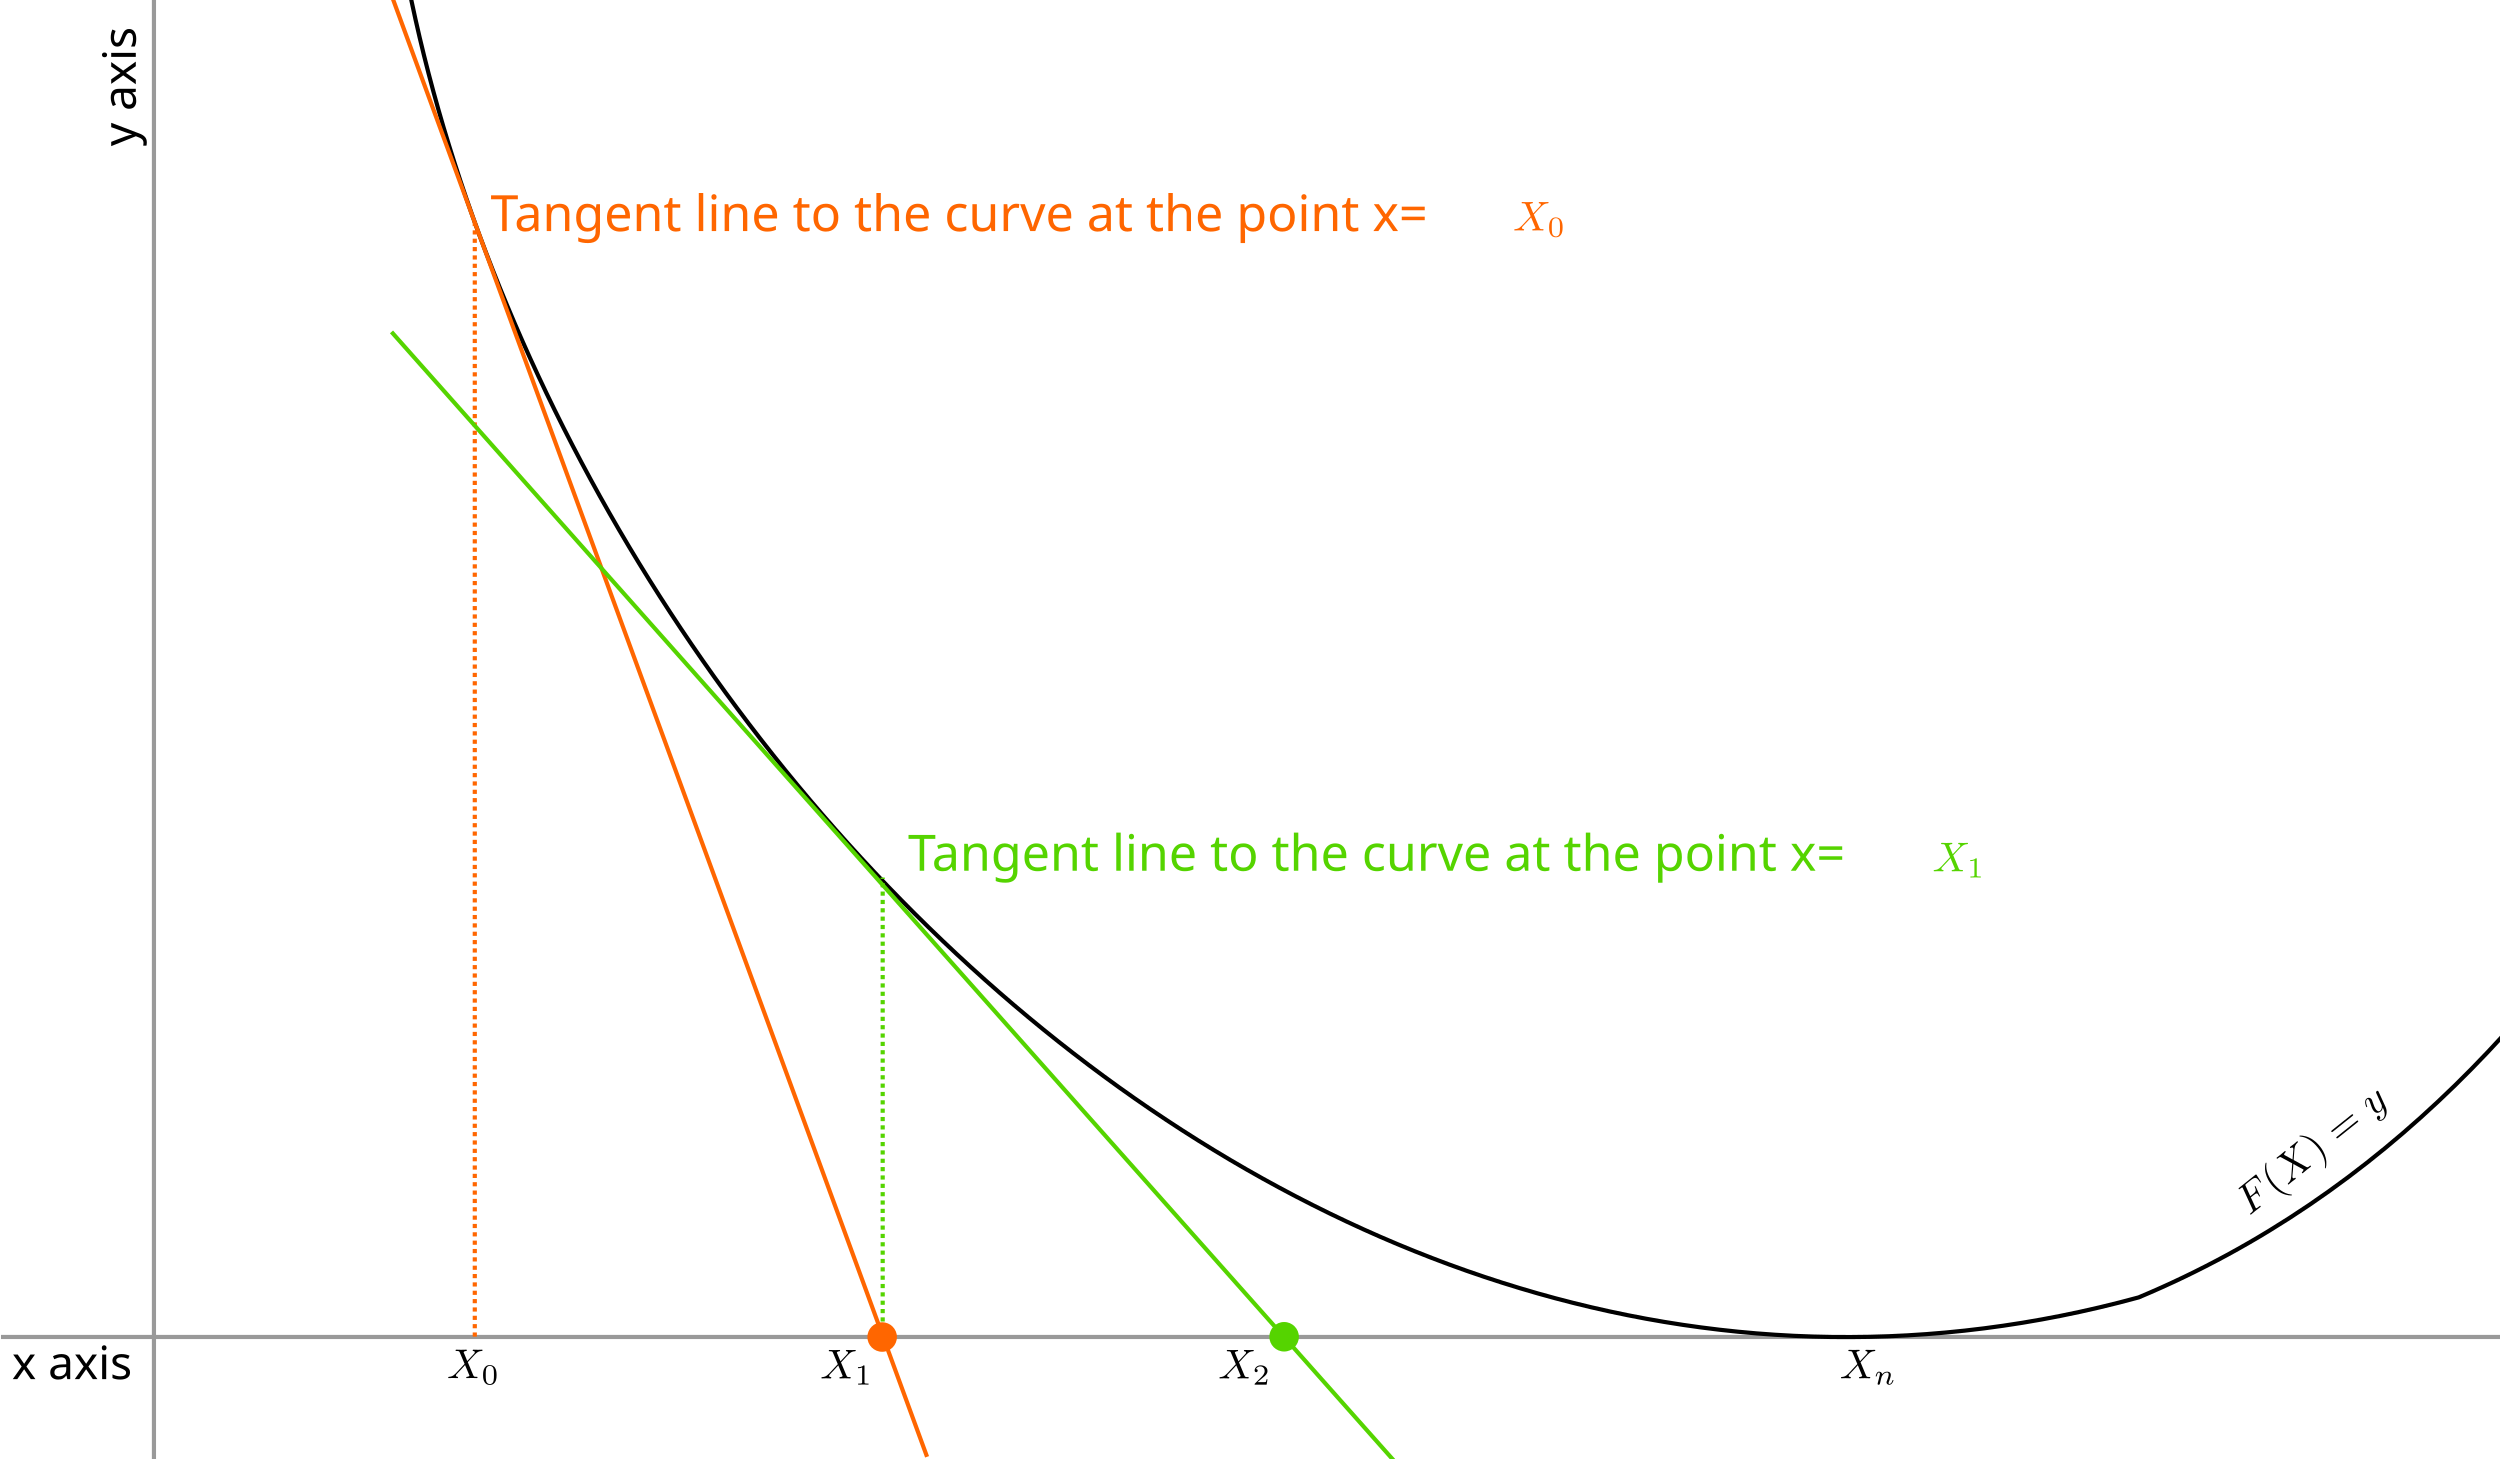
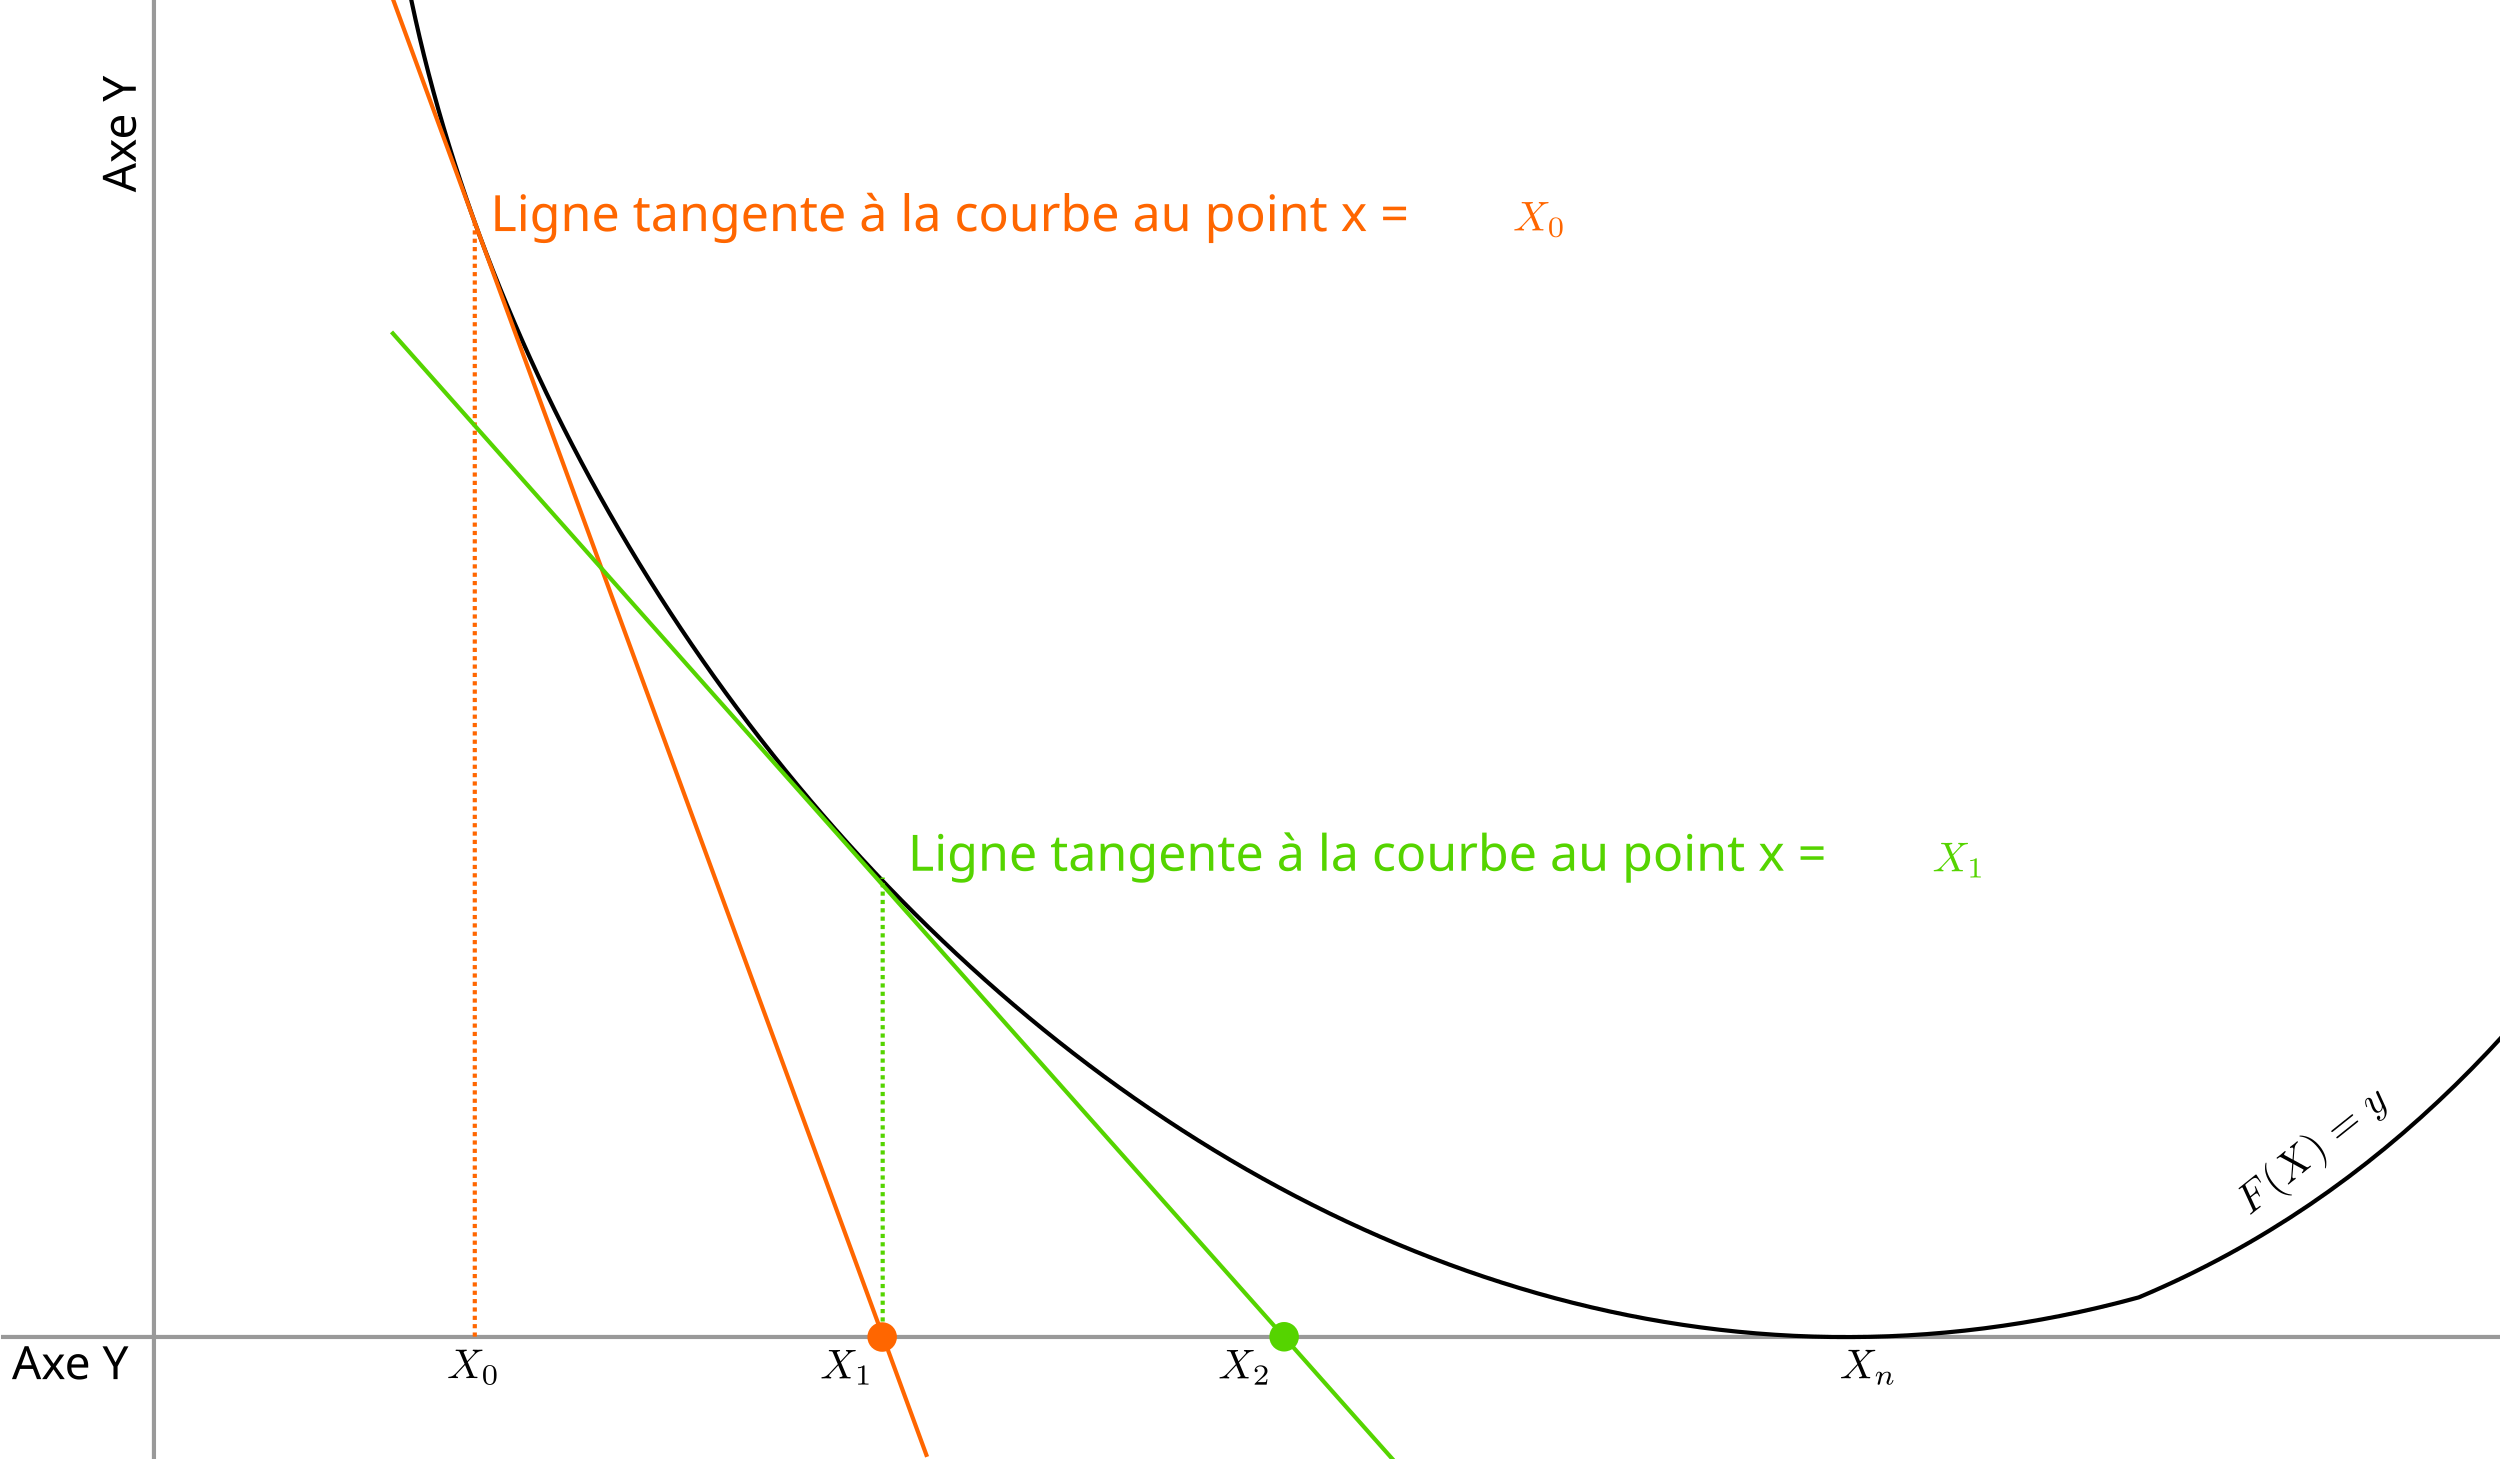
<svg xmlns="http://www.w3.org/2000/svg" xmlns:ns1="http://www.iki.fi/pav/software/textext/" xmlns:xlink="http://www.w3.org/1999/xlink" width="598.844" height="349.281" id="svg2" version="1.1">
  <defs id="defs4">
    <marker orient="auto" refY="0" refX="0" id="Arrow1Lend" style="overflow:visible">
      <path id="path3791" d="M 0,0 5,-5 -12.5,0 5,5 0,0 z" style="fill-rule:evenodd;stroke:#000000;stroke-width:1pt" transform="matrix(-0.8,0,0,-0.8,-10,0)" />
    </marker>
    <defs id="defs3975">
      <g id="g3977">
        <symbol style="overflow:visible" overflow="visible" id="textext-39a99731-0">
          <path style="stroke:none" d="" id="path3980" />
        </symbol>
        <symbol style="overflow:visible" overflow="visible" id="textext-39a99731-1">
          <path style="stroke:none" d="M 4.828,-4.094 4,-6.078 c -0.031,-0.078 -0.047,-0.125 -0.047,-0.125 0,-0.062 0.156,-0.25 0.578,-0.297 0.109,-0.016 0.203,-0.016 0.203,-0.188 0,-0.125 -0.125,-0.125 -0.156,-0.125 -0.406,0 -0.828,0.031 -1.25,0.031 -0.25,0 -0.859,-0.031 -1.109,-0.031 -0.062,0 -0.188,0 -0.188,0.203 C 2.031,-6.5 2.141,-6.5 2.266,-6.5 c 0.594,0 0.656,0.094 0.75,0.312 l 1.172,2.781 -2.109,2.266 -0.125,0.109 C 1.469,-0.5 1,-0.344 0.484,-0.312 c -0.125,0.016 -0.219,0.016 -0.219,0.203 0,0.016 0,0.109 0.141,0.109 0.297,0 0.625,-0.031 0.922,-0.031 C 1.703,-0.031 2.094,0 2.453,0 2.516,0 2.625,0 2.625,-0.203 2.625,-0.297 2.531,-0.312 2.516,-0.312 c -0.094,0 -0.406,-0.031 -0.406,-0.312 0,-0.156 0.156,-0.312 0.266,-0.438 L 3.406,-2.141 4.297,-3.125 l 1,2.391 c 0.047,0.109 0.062,0.109 0.062,0.141 0,0.078 -0.203,0.25 -0.578,0.281 C 4.672,-0.297 4.578,-0.297 4.578,-0.125 4.578,0 4.688,0 4.719,0 5,0 5.703,-0.031 5.984,-0.031 6.234,-0.031 6.844,0 7.094,0 c 0.062,0 0.188,0 0.188,-0.188 0,-0.125 -0.109,-0.125 -0.188,-0.125 -0.656,0 -0.688,-0.031 -0.859,-0.438 C 5.859,-1.672 5.188,-3.234 4.953,-3.828 5.625,-4.531 6.672,-5.719 7,-5.984 7.281,-6.234 7.672,-6.469 8.266,-6.5 c 0.125,-0.016 0.219,-0.016 0.219,-0.203 0,0 0,-0.109 -0.125,-0.109 -0.297,0 -0.641,0.031 -0.938,0.031 -0.375,0 -0.75,-0.031 -1.109,-0.031 -0.062,0 -0.188,0 -0.188,0.203 0,0.062 0.047,0.094 0.109,0.109 0.094,0.016 0.406,0.031 0.406,0.312 0,0.141 -0.109,0.266 -0.188,0.359 z" id="path3983" />
        </symbol>
        <symbol style="overflow:visible" overflow="visible" id="textext-39a99731-2">
          <path style="stroke:none" d="" id="path3986" />
        </symbol>
        <symbol style="overflow:visible" overflow="visible" id="textext-39a99731-3">
          <path style="stroke:none" d="m 2.328,-4.438 c 0,-0.188 0,-0.188 -0.203,-0.188 -0.453,0.438 -1.078,0.438 -1.359,0.438 l 0,0.25 c 0.156,0 0.625,0 1,-0.188 l 0,3.547 c 0,0.234 0,0.328 -0.688,0.328 l -0.266,0 0,0.25 c 0.125,0 0.984,-0.031 1.234,-0.031 0.219,0 1.094,0.031 1.25,0.031 l 0,-0.25 -0.266,0 c -0.703,0 -0.703,-0.094 -0.703,-0.328 z" id="path3989" />
        </symbol>
        <symbol style="overflow:visible" overflow="visible" id="textext-39a99731-4">
          <path style="stroke:none" d="m 3.516,-1.266 -0.234,0 c -0.016,0.156 -0.094,0.562 -0.188,0.625 -0.047,0.047 -0.578,0.047 -0.688,0.047 l -1.281,0 c 0.734,-0.641 0.984,-0.844 1.391,-1.172 0.516,-0.406 1,-0.844 1,-1.5 0,-0.844 -0.734,-1.359 -1.625,-1.359 -0.859,0 -1.453,0.609 -1.453,1.25 0,0.344 0.297,0.391 0.375,0.391 0.156,0 0.359,-0.125 0.359,-0.375 0,-0.125 -0.047,-0.375 -0.406,-0.375 C 0.984,-4.219 1.453,-4.375 1.781,-4.375 c 0.703,0 1.062,0.547 1.062,1.109 0,0.609 -0.438,1.078 -0.656,1.328 L 0.516,-0.266 C 0.438,-0.203 0.438,-0.188 0.438,0 l 2.875,0 z" id="path3992" />
        </symbol>
        <symbol style="overflow:visible" overflow="visible" id="textext-39a99731-5">
          <path style="stroke:none" d="" id="path3995" />
        </symbol>
        <symbol style="overflow:visible" overflow="visible" id="textext-39a99731-6">
          <path style="stroke:none" d="m 0.844,-0.438 c -0.016,0.094 -0.062,0.266 -0.062,0.281 0,0.156 0.125,0.219 0.234,0.219 0.125,0 0.234,-0.078 0.281,-0.141 0.031,-0.062 0.078,-0.297 0.125,-0.438 0.031,-0.125 0.109,-0.453 0.141,-0.625 0.047,-0.156 0.094,-0.312 0.125,-0.469 0.078,-0.281 0.094,-0.344 0.297,-0.625 C 2.172,-2.516 2.5,-2.875 3.031,-2.875 c 0.391,0 0.406,0.359 0.406,0.484 0,0.422 -0.297,1.188 -0.406,1.484 -0.078,0.203 -0.109,0.266 -0.109,0.375 0,0.375 0.297,0.594 0.656,0.594 0.703,0 1,-0.953 1,-1.062 0,-0.094 -0.078,-0.094 -0.109,-0.094 -0.094,0 -0.094,0.047 -0.125,0.125 C 4.188,-0.406 3.875,-0.125 3.609,-0.125 c -0.156,0 -0.188,-0.094 -0.188,-0.25 0,-0.156 0.047,-0.25 0.172,-0.562 0.078,-0.219 0.359,-0.953 0.359,-1.344 0,-0.672 -0.531,-0.797 -0.906,-0.797 -0.578,0 -0.969,0.359 -1.172,0.641 -0.047,-0.484 -0.453,-0.641 -0.75,-0.641 -0.297,0 -0.453,0.219 -0.547,0.375 -0.156,0.266 -0.25,0.656 -0.25,0.703 0,0.078 0.094,0.078 0.125,0.078 0.094,0 0.094,-0.016 0.141,-0.203 0.109,-0.406 0.25,-0.75 0.516,-0.75 0.188,0 0.234,0.156 0.234,0.344 0,0.125 -0.062,0.391 -0.125,0.578 -0.047,0.188 -0.109,0.469 -0.141,0.625 z" id="path3998" />
        </symbol>
      </g>
    </defs>
  </defs>
  <g transform="translate(-14.8125,-51.09375)" id="layer1">
    <g id="g3050" transform="translate(20.70813,-51.51778)">
      <path id="path2985" d="m 30.982,81.413 0,436.429" style="fill:#00ff00;stroke:#999999;stroke-width:1px;stroke-linecap:butt;stroke-linejoin:miter;stroke-opacity:1" />
      <path id="path2987" d="m -5.664,422.866 769.286,0" style="fill:#00ff00;stroke:#999999;stroke-width:1px;stroke-linecap:butt;stroke-linejoin:miter;stroke-opacity:1" />
    </g>
    <path style="fill:none;stroke:#000000;stroke-width:1px;stroke-linecap:butt;stroke-linejoin:miter;stroke-opacity:1" d="M 111.685,42.778 C 146.02,227.002 328.2,416.345 527.105,361.869 644.991,312.455 688.984,180.946 736.969,73.588" id="path3054" />
    <path style="fill:#ff6600;stroke:#ff6600;stroke-width:1;stroke-linecap:butt;stroke-linejoin:miter;stroke-miterlimit:4;stroke-opacity:1;stroke-dasharray:1, 1;stroke-dashoffset:0" d="m 128.542,371.267 0,-267.438" id="path3089" />
    <path style="fill:none;stroke:#ff6600;stroke-width:1px;stroke-linecap:butt;stroke-linejoin:miter;stroke-opacity:1" d="M 103.541,36.149 236.881,400.056" id="path3865" />
    <path style="fill:#338000;stroke:#55d400;stroke-width:1;stroke-linecap:butt;stroke-linejoin:miter;stroke-miterlimit:4;stroke-opacity:1;stroke-dasharray:1, 1;stroke-dashoffset:0" d="m 226.25,371.648 0,-110.357" id="path3867" />
    <path style="fill:#338000;stroke:#55d400;stroke-width:1px;stroke-linecap:butt;stroke-linejoin:miter;stroke-opacity:1" d="M 108.591,130.598 349.008,401.319" id="path3869" />
    <g transform="translate(-101.5203,246.4382)" ns1:text="$X_0$" ns1:preamble="" id="g3886">
      <defs id="defs3888">
        <g id="g3890">
          <symbol style="overflow:visible" overflow="visible" id="textext-c94dfeff-0">
            <path style="stroke:none" d="" id="path3893" />
          </symbol>
          <symbol style="overflow:visible" overflow="visible" id="textext-c94dfeff-1">
            <path style="stroke:none" d="M 4.828,-4.094 4,-6.078 c -0.031,-0.078 -0.047,-0.125 -0.047,-0.125 0,-0.062 0.156,-0.25 0.578,-0.297 0.109,-0.016 0.203,-0.016 0.203,-0.188 0,-0.125 -0.125,-0.125 -0.156,-0.125 -0.406,0 -0.828,0.031 -1.25,0.031 -0.25,0 -0.859,-0.031 -1.109,-0.031 -0.062,0 -0.188,0 -0.188,0.203 C 2.031,-6.5 2.141,-6.5 2.266,-6.5 c 0.594,0 0.656,0.094 0.75,0.312 l 1.172,2.781 -2.109,2.266 -0.125,0.109 C 1.469,-0.5 1,-0.344 0.484,-0.312 c -0.125,0.016 -0.219,0.016 -0.219,0.203 0,0.016 0,0.109 0.141,0.109 0.297,0 0.625,-0.031 0.922,-0.031 C 1.703,-0.031 2.094,0 2.453,0 2.516,0 2.625,0 2.625,-0.203 2.625,-0.297 2.531,-0.312 2.516,-0.312 c -0.094,0 -0.406,-0.031 -0.406,-0.312 0,-0.156 0.156,-0.312 0.266,-0.438 L 3.406,-2.141 4.297,-3.125 l 1,2.391 c 0.047,0.109 0.062,0.109 0.062,0.141 0,0.078 -0.203,0.25 -0.578,0.281 C 4.672,-0.297 4.578,-0.297 4.578,-0.125 4.578,0 4.688,0 4.719,0 5,0 5.703,-0.031 5.984,-0.031 6.234,-0.031 6.844,0 7.094,0 c 0.062,0 0.188,0 0.188,-0.188 0,-0.125 -0.109,-0.125 -0.188,-0.125 -0.656,0 -0.688,-0.031 -0.859,-0.438 C 5.859,-1.672 5.188,-3.234 4.953,-3.828 5.625,-4.531 6.672,-5.719 7,-5.984 7.281,-6.234 7.672,-6.469 8.266,-6.5 c 0.125,-0.016 0.219,-0.016 0.219,-0.203 0,0 0,-0.109 -0.125,-0.109 -0.297,0 -0.641,0.031 -0.938,0.031 -0.375,0 -0.75,-0.031 -1.109,-0.031 -0.062,0 -0.188,0 -0.188,0.203 0,0.062 0.047,0.094 0.109,0.109 0.094,0.016 0.406,0.031 0.406,0.312 0,0.141 -0.109,0.266 -0.188,0.359 z" id="path3896" />
          </symbol>
          <symbol style="overflow:visible" overflow="visible" id="textext-c94dfeff-2">
            <path style="stroke:none" d="" id="path3899" />
          </symbol>
          <symbol style="overflow:visible" overflow="visible" id="textext-c94dfeff-3">
            <path style="stroke:none" d="M 3.594,-2.219 C 3.594,-2.984 3.5,-3.547 3.188,-4.031 2.969,-4.344 2.531,-4.625 1.984,-4.625 c -1.625,0 -1.625,1.906 -1.625,2.406 0,0.5 0,2.359 1.625,2.359 1.609,0 1.609,-1.859 1.609,-2.359 z M 1.984,-0.062 c -0.328,0 -0.75,-0.188 -0.891,-0.75 C 1,-1.219 1,-1.797 1,-2.312 1,-2.828 1,-3.359 1.094,-3.734 1.25,-4.281 1.688,-4.438 1.984,-4.438 c 0.375,0 0.734,0.234 0.859,0.641 0.109,0.375 0.125,0.875 0.125,1.484 0,0.516 0,1.031 -0.094,1.469 -0.141,0.641 -0.609,0.781 -0.891,0.781 z" id="path3902" />
          </symbol>
        </g>
      </defs>
      <g id="textext-c94dfeff-4">
        <g style="fill:#000000;fill-opacity:1" id="g3905">
          <use height="1052.362" width="744.094" xlink:href="#textext-c94dfeff-1" x="223.432" y="134.765" id="use3907" />
        </g>
        <g style="fill:#000000;fill-opacity:1" id="g3909">
          <use height="1052.362" width="744.094" xlink:href="#textext-c94dfeff-3" x="231.686" y="136.259" id="use3911" />
        </g>
      </g>
    </g>
    <g id="g3473">
      <use transform="translate(-12.12183,246.5085)" id="use4003" y="134.765" x="223.432" xlink:href="#textext-39a99731-1" width="744.094" height="1052.362" style="fill:#000000;fill-opacity:1" />
      <use transform="translate(-12.12183,246.5085)" id="use4007" y="136.259" x="231.686" xlink:href="#textext-39a99731-3" width="744.094" height="1052.362" style="fill:#000000;fill-opacity:1" />
    </g>
    <g id="g4135" transform="translate(67.17514,246.5085)">
      <use id="use4011" y="134.765" x="239.476" xlink:href="#textext-39a99731-1" width="744.094" height="1052.362" style="fill:#000000;fill-opacity:1" />
      <use id="use4015" y="136.259" x="247.73" xlink:href="#textext-39a99731-4" width="744.094" height="1052.362" style="fill:#000000;fill-opacity:1" />
    </g>
    <g id="g4131" transform="translate(200.0102,246.4772)">
      <use id="use4019" y="134.765" x="255.52" xlink:href="#textext-39a99731-1" width="744.094" height="1052.362" style="fill:#000000;fill-opacity:1" />
      <use id="use4023" y="136.259" x="263.774" xlink:href="#textext-39a99731-6" width="744.094" height="1052.362" style="fill:#000000;fill-opacity:1" />
    </g>
    <path transform="translate(-0.02297851,-1.419598)" d="m 229.683,372.782 c 0,1.953 -1.583,3.536 -3.536,3.536 -1.953,0 -3.536,-1.583 -3.536,-3.536 0,-1.953 1.583,-3.536 3.536,-3.536 1.953,0 3.536,1.583 3.536,3.536 z" id="path4386" style="fill:#ff6600;fill-opacity:1;stroke:none" />
    <path style="fill:#55d400;fill-opacity:1;stroke:none" id="path4388" d="m 229.683,372.782 c 0,1.953 -1.583,3.536 -3.536,3.536 -1.953,0 -3.536,-1.583 -3.536,-3.536 0,-1.953 1.583,-3.536 3.536,-3.536 1.953,0 3.536,1.583 3.536,3.536 z" transform="translate(96.26113,-1.482732)" />
    <g id="g3138" ns1:preamble="" ns1:text="$F(X)=y$" transform="translate(310.3571,191.4286)">
      <defs id="defs3140">
        <g id="g3142">
          <symbol id="textext-cec29a7d-0" overflow="visible" style="overflow:visible">
            <path id="path3145" d="" style="stroke:none" />
          </symbol>
          <symbol id="textext-cec29a7d-1" overflow="visible" style="overflow:visible">
            <path id="path3148" d="m 3.016,-3.234 0.969,0 c 0.75,0 0.828,0.156 0.828,0.438 0,0.078 0,0.188 -0.062,0.5 C 4.719,-2.25 4.719,-2.219 4.719,-2.188 c 0,0.078 0.062,0.109 0.109,0.109 0.109,0 0.109,-0.031 0.156,-0.203 L 5.531,-4.453 C 5.562,-4.562 5.562,-4.578 5.562,-4.609 5.562,-4.625 5.547,-4.719 5.438,-4.719 5.344,-4.719 5.328,-4.672 5.297,-4.5 5.078,-3.734 4.859,-3.547 4,-3.547 l -0.906,0 0.641,-2.531 C 3.828,-6.438 3.844,-6.469 4.281,-6.469 l 1.312,0 c 1.219,0 1.453,0.328 1.453,1.094 0,0.234 0,0.266 -0.031,0.547 C 7,-4.703 7,-4.688 7,-4.656 c 0,0.047 0.031,0.125 0.125,0.125 0.109,0 0.109,-0.062 0.125,-0.25 L 7.453,-6.516 C 7.484,-6.781 7.438,-6.781 7.188,-6.781 l -4.891,0 c -0.188,0 -0.297,0 -0.297,0.203 0,0.109 0.094,0.109 0.281,0.109 0.375,0 0.656,0 0.656,0.172 0,0.047 0,0.062 -0.062,0.25 L 1.562,-0.781 c -0.094,0.391 -0.109,0.469 -0.906,0.469 -0.172,0 -0.281,0 -0.281,0.188 C 0.375,0 0.5,0 0.531,0 0.812,0 1.562,-0.031 1.844,-0.031 2.172,-0.031 3,0 3.328,0 3.422,0 3.531,0 3.531,-0.188 3.531,-0.266 3.484,-0.297 3.484,-0.297 3.453,-0.312 3.422,-0.312 3.203,-0.312 c -0.219,0 -0.266,0 -0.516,-0.016 -0.297,-0.031 -0.328,-0.078 -0.328,-0.203 0,-0.016 0,-0.078 0.047,-0.219 z" style="stroke:none" />
          </symbol>
          <symbol id="textext-cec29a7d-2" overflow="visible" style="overflow:visible">
            <path id="path3151" d="M 4.828,-4.094 4,-6.078 c -0.031,-0.078 -0.047,-0.125 -0.047,-0.125 0,-0.062 0.156,-0.25 0.578,-0.297 0.109,-0.016 0.203,-0.016 0.203,-0.188 0,-0.125 -0.125,-0.125 -0.156,-0.125 -0.406,0 -0.828,0.031 -1.25,0.031 -0.25,0 -0.859,-0.031 -1.109,-0.031 -0.062,0 -0.188,0 -0.188,0.203 C 2.031,-6.5 2.141,-6.5 2.266,-6.5 c 0.594,0 0.656,0.094 0.75,0.312 l 1.172,2.781 -2.109,2.266 -0.125,0.109 C 1.469,-0.5 1,-0.344 0.484,-0.312 c -0.125,0.016 -0.219,0.016 -0.219,0.203 0,0.016 0,0.109 0.141,0.109 0.297,0 0.625,-0.031 0.922,-0.031 C 1.703,-0.031 2.094,0 2.453,0 2.516,0 2.625,0 2.625,-0.203 2.625,-0.297 2.531,-0.312 2.516,-0.312 c -0.094,0 -0.406,-0.031 -0.406,-0.312 0,-0.156 0.156,-0.312 0.266,-0.438 L 3.406,-2.141 4.297,-3.125 l 1,2.391 c 0.047,0.109 0.062,0.109 0.062,0.141 0,0.078 -0.203,0.25 -0.578,0.281 C 4.672,-0.297 4.578,-0.297 4.578,-0.125 4.578,0 4.688,0 4.719,0 5,0 5.703,-0.031 5.984,-0.031 6.234,-0.031 6.844,0 7.094,0 c 0.062,0 0.188,0 0.188,-0.188 0,-0.125 -0.109,-0.125 -0.188,-0.125 -0.656,0 -0.688,-0.031 -0.859,-0.438 C 5.859,-1.672 5.188,-3.234 4.953,-3.828 5.625,-4.531 6.672,-5.719 7,-5.984 7.281,-6.234 7.672,-6.469 8.266,-6.5 c 0.125,-0.016 0.219,-0.016 0.219,-0.203 0,0 0,-0.109 -0.125,-0.109 -0.297,0 -0.641,0.031 -0.938,0.031 -0.375,0 -0.75,-0.031 -1.109,-0.031 -0.062,0 -0.188,0 -0.188,0.203 0,0.062 0.047,0.094 0.109,0.109 0.094,0.016 0.406,0.031 0.406,0.312 0,0.141 -0.109,0.266 -0.188,0.359 z" style="stroke:none" />
          </symbol>
          <symbol id="textext-cec29a7d-3" overflow="visible" style="overflow:visible">
            <path id="path3154" d="m 4.844,-3.797 c 0.047,-0.141 0.047,-0.156 0.047,-0.234 0,-0.172 -0.141,-0.266 -0.297,-0.266 -0.094,0 -0.25,0.062 -0.344,0.203 -0.016,0.062 -0.109,0.359 -0.141,0.547 -0.078,0.25 -0.141,0.531 -0.203,0.797 l -0.453,1.797 c -0.031,0.141 -0.469,0.844 -1.125,0.844 -0.5,0 -0.609,-0.438 -0.609,-0.812 C 1.719,-1.375 1.891,-2 2.219,-2.875 2.375,-3.281 2.422,-3.391 2.422,-3.594 c 0,-0.438 -0.312,-0.812 -0.812,-0.812 -0.953,0 -1.312,1.453 -1.312,1.531 0,0.109 0.094,0.109 0.109,0.109 0.109,0 0.109,-0.031 0.156,-0.188 0.281,-0.938 0.672,-1.234 1.016,-1.234 0.078,0 0.25,0 0.25,0.312 0,0.25 -0.109,0.516 -0.172,0.703 -0.406,1.062 -0.578,1.625 -0.578,2.094 0,0.891 0.625,1.188 1.219,1.188 0.391,0 0.719,-0.172 1,-0.453 -0.125,0.516 -0.25,1.016 -0.641,1.547 -0.266,0.328 -0.641,0.625 -1.094,0.625 -0.141,0 -0.594,-0.031 -0.766,-0.422 0.156,0 0.297,0 0.422,-0.125 C 1.328,1.203 1.422,1.062 1.422,0.875 1.422,0.562 1.156,0.531 1.062,0.531 0.828,0.531 0.5,0.688 0.5,1.172 c 0,0.5 0.438,0.875 1.062,0.875 1.016,0 2.047,-0.906 2.328,-2.031 z" style="stroke:none" />
          </symbol>
          <symbol id="textext-cec29a7d-4" overflow="visible" style="overflow:visible">
            <path id="path3157" d="" style="stroke:none" />
          </symbol>
          <symbol id="textext-cec29a7d-5" overflow="visible" style="overflow:visible">
            <path id="path3160" d="m 3.297,2.391 c 0,-0.031 0,-0.047 -0.172,-0.219 C 1.891,0.922 1.562,-0.969 1.562,-2.5 c 0,-1.734 0.375,-3.469 1.609,-4.703 0.125,-0.125 0.125,-0.141 0.125,-0.172 0,-0.078 -0.031,-0.109 -0.094,-0.109 -0.109,0 -1,0.688 -1.594,1.953 -0.5,1.094 -0.625,2.203 -0.625,3.031 0,0.781 0.109,1.984 0.656,3.125 C 2.25,1.844 3.094,2.5 3.203,2.5 c 0.062,0 0.094,-0.031 0.094,-0.109 z" style="stroke:none" />
          </symbol>
          <symbol id="textext-cec29a7d-6" overflow="visible" style="overflow:visible">
            <path id="path3163" d="m 2.875,-2.5 c 0,-0.766 -0.109,-1.969 -0.656,-3.109 -0.594,-1.219 -1.453,-1.875 -1.547,-1.875 -0.062,0 -0.109,0.047 -0.109,0.109 0,0.031 0,0.047 0.188,0.234 0.984,0.984 1.547,2.562 1.547,4.641 0,1.719 -0.359,3.469 -1.594,4.719 C 0.562,2.344 0.562,2.359 0.562,2.391 0.562,2.453 0.609,2.5 0.672,2.5 0.766,2.5 1.672,1.812 2.25,0.547 2.766,-0.547 2.875,-1.656 2.875,-2.5 z" style="stroke:none" />
          </symbol>
          <symbol id="textext-cec29a7d-7" overflow="visible" style="overflow:visible">
            <path id="path3166" d="m 6.844,-3.266 c 0.156,0 0.344,0 0.344,-0.188 C 7.188,-3.656 7,-3.656 6.859,-3.656 l -5.969,0 c -0.141,0 -0.328,0 -0.328,0.203 0,0.188 0.188,0.188 0.328,0.188 z m 0.016,1.938 c 0.141,0 0.328,0 0.328,-0.203 0,-0.188 -0.188,-0.188 -0.344,-0.188 l -5.953,0 c -0.141,0 -0.328,0 -0.328,0.188 0,0.203 0.188,0.203 0.328,0.203 z" style="stroke:none" />
          </symbol>
        </g>
      </defs>
      <g id="textext-cec29a7d-8">
        <g id="g3283" transform="matrix(0.781061,-0.6244547,0.6244547,0.781061,-15.38825,185.1615)">
          <g style="fill:#000000;fill-opacity:1" id="g3169">
            <use height="349.281" width="598.844" xlink:href="#textext-cec29a7d-1" x="223.432" y="134.765" id="use3171" />
          </g>
          <g style="fill:#000000;fill-opacity:1" id="g3173">
            <use height="349.281" width="598.844" xlink:href="#textext-cec29a7d-5" x="231.222" y="134.765" id="use3175" />
          </g>
          <g style="fill:#000000;fill-opacity:1" id="g3177">
            <use height="349.281" width="598.844" xlink:href="#textext-cec29a7d-2" x="235.097" y="134.765" id="use3179" />
          </g>
          <g style="fill:#000000;fill-opacity:1" id="g3181">
            <use height="349.281" width="598.844" xlink:href="#textext-cec29a7d-6" x="244.132" y="134.765" id="use3183" />
          </g>
          <g style="fill:#000000;fill-opacity:1" id="g3185">
            <use height="349.281" width="598.844" xlink:href="#textext-cec29a7d-7" x="250.776" y="134.765" id="use3187" />
          </g>
          <g style="fill:#000000;fill-opacity:1" id="g3189">
            <use height="349.281" width="598.844" xlink:href="#textext-cec29a7d-3" x="261.29" y="134.765" id="use3191" />
          </g>
        </g>
      </g>
    </g>
-     <text xml:space="preserve" style="font-size:11px;font-style:normal;font-weight:normal;line-height:125%;letter-spacing:0px;word-spacing:0px;fill:#000000;fill-opacity:1;stroke:none;font-family:Sans" x="-86.117" y="47.339" id="text3297" transform="matrix(0,-1,1,0,0,0)">
-       <tspan id="tspan3299" x="-86.117" y="47.339">y axis</tspan>
+     <text xml:space="preserve" style="font-size:11px;font-style:normal;font-weight:normal;text-align:end;line-height:125%;letter-spacing:0px;word-spacing:0px;text-anchor:end;fill:#000000;fill-opacity:1;stroke:none;font-family:Sans" x="-54.933" y="47.339" id="text3297" transform="matrix(0,-1,1,0,0,0)">
+       <tspan id="tspan3299" x="-54.933" y="47.339">Axe Y</tspan>
    </text>
    <text id="text3301" y="381.446" x="17.67" style="font-size:11px;font-style:normal;font-weight:normal;line-height:125%;letter-spacing:0px;word-spacing:0px;fill:#000000;fill-opacity:1;stroke:none;font-family:Sans" xml:space="preserve">
-       <tspan y="381.446" x="17.67" id="tspan3303">x axis</tspan>
+       <tspan y="381.446" x="17.67" id="tspan3303">Axe Y</tspan>
    </text>
    <g id="g3413" transform="translate(-73.57143,13.21429)">
      <text transform="translate(14.8125,51.09375)" id="text3377" y="42.138" x="191.071" style="font-size:14px;font-style:normal;font-weight:normal;line-height:125%;letter-spacing:0px;word-spacing:0px;fill:#ff6600;fill-opacity:1;stroke:none;font-family:Sans" xml:space="preserve">
-         <tspan style="font-size:12px" y="42.138" x="191.071" id="tspan3379">Tangent line to the curve at the point x=</tspan>
+         <tspan style="font-size:12px" y="42.138" x="191.071" id="tspan3379">Ligne tangente à la courbe au point x =</tspan>
      </text>
      <g style="fill:#ff6600" transform="translate(227.4082,-41.68304)" ns1:text="$X_0$" ns1:preamble="" id="g3381">
        <defs id="defs3383">
          <g id="g3385">
            <symbol style="overflow:visible" overflow="visible" id="symbol3387">
              <path style="stroke:none" d="" id="path3389" />
            </symbol>
            <symbol style="overflow:visible" overflow="visible" id="symbol3391">
              <path style="stroke:none" d="M 4.828,-4.094 4,-6.078 c -0.031,-0.078 -0.047,-0.125 -0.047,-0.125 0,-0.062 0.156,-0.25 0.578,-0.297 0.109,-0.016 0.203,-0.016 0.203,-0.188 0,-0.125 -0.125,-0.125 -0.156,-0.125 -0.406,0 -0.828,0.031 -1.25,0.031 -0.25,0 -0.859,-0.031 -1.109,-0.031 -0.062,0 -0.188,0 -0.188,0.203 C 2.031,-6.5 2.141,-6.5 2.266,-6.5 c 0.594,0 0.656,0.094 0.75,0.312 l 1.172,2.781 -2.109,2.266 -0.125,0.109 C 1.469,-0.5 1,-0.344 0.484,-0.312 c -0.125,0.016 -0.219,0.016 -0.219,0.203 0,0.016 0,0.109 0.141,0.109 0.297,0 0.625,-0.031 0.922,-0.031 C 1.703,-0.031 2.094,0 2.453,0 2.516,0 2.625,0 2.625,-0.203 2.625,-0.297 2.531,-0.312 2.516,-0.312 c -0.094,0 -0.406,-0.031 -0.406,-0.312 0,-0.156 0.156,-0.312 0.266,-0.438 L 3.406,-2.141 4.297,-3.125 l 1,2.391 c 0.047,0.109 0.062,0.109 0.062,0.141 0,0.078 -0.203,0.25 -0.578,0.281 C 4.672,-0.297 4.578,-0.297 4.578,-0.125 4.578,0 4.688,0 4.719,0 5,0 5.703,-0.031 5.984,-0.031 6.234,-0.031 6.844,0 7.094,0 c 0.062,0 0.188,0 0.188,-0.188 0,-0.125 -0.109,-0.125 -0.188,-0.125 -0.656,0 -0.688,-0.031 -0.859,-0.438 C 5.859,-1.672 5.188,-3.234 4.953,-3.828 5.625,-4.531 6.672,-5.719 7,-5.984 7.281,-6.234 7.672,-6.469 8.266,-6.5 c 0.125,-0.016 0.219,-0.016 0.219,-0.203 0,0 0,-0.109 -0.125,-0.109 -0.297,0 -0.641,0.031 -0.938,0.031 -0.375,0 -0.75,-0.031 -1.109,-0.031 -0.062,0 -0.188,0 -0.188,0.203 0,0.062 0.047,0.094 0.109,0.109 0.094,0.016 0.406,0.031 0.406,0.312 0,0.141 -0.109,0.266 -0.188,0.359 z" id="path3393" />
            </symbol>
            <symbol style="overflow:visible" overflow="visible" id="symbol3395">
              <path style="stroke:none" d="" id="path3397" />
            </symbol>
            <symbol style="overflow:visible" overflow="visible" id="symbol3399">
              <path style="stroke:none" d="M 3.594,-2.219 C 3.594,-2.984 3.5,-3.547 3.188,-4.031 2.969,-4.344 2.531,-4.625 1.984,-4.625 c -1.625,0 -1.625,1.906 -1.625,2.406 0,0.5 0,2.359 1.625,2.359 1.609,0 1.609,-1.859 1.609,-2.359 z M 1.984,-0.062 c -0.328,0 -0.75,-0.188 -0.891,-0.75 C 1,-1.219 1,-1.797 1,-2.312 1,-2.828 1,-3.359 1.094,-3.734 1.25,-4.281 1.688,-4.438 1.984,-4.438 c 0.375,0 0.734,0.234 0.859,0.641 0.109,0.375 0.125,0.875 0.125,1.484 0,0.516 0,1.031 -0.094,1.469 -0.141,0.641 -0.609,0.781 -0.891,0.781 z" id="path3401" />
            </symbol>
          </g>
        </defs>
        <g style="fill:#ff6600" id="g3403">
          <g style="fill:#ff6600;fill-opacity:1" id="g3405">
            <use style="fill:#ff6600" height="1052.362" width="744.094" xlink:href="#textext-c94dfeff-1" x="223.432" y="134.765" id="use3407" />
          </g>
          <g style="fill:#ff6600;fill-opacity:1" id="g3409">
            <use style="fill:#ff6600" height="1052.362" width="744.094" xlink:href="#textext-c94dfeff-3" x="231.686" y="136.259" id="use3411" />
          </g>
        </g>
      </g>
    </g>
    <text id="text3435" y="259.661" x="232.312" style="font-size:14px;font-style:normal;font-weight:normal;line-height:125%;letter-spacing:0px;word-spacing:0px;fill:#55d400;fill-opacity:1;stroke:none;font-family:Sans" xml:space="preserve">
-       <tspan style="font-size:12px;fill:#55d400;stroke:none" y="259.661" x="232.312" id="tspan3437">Tangent line to the curve at the point x=</tspan>
+       <tspan style="font-size:12px;fill:#55d400;stroke:none" y="259.661" x="232.312" id="tspan3437">Ligne tangente à la courbe au point x =</tspan>
    </text>
    <g id="g3477" transform="translate(266.4277,-121.4708)" style="fill:#55d400">
      <use style="fill:#55d400;fill-opacity:1" height="1052.362" width="744.094" xlink:href="#textext-39a99731-1" x="223.432" y="134.765" id="use3479" transform="translate(-12.12183,246.5085)" />
      <use style="fill:#55d400;fill-opacity:1" height="1052.362" width="744.094" xlink:href="#textext-39a99731-3" x="231.686" y="136.259" id="use3481" transform="translate(-12.12183,246.5085)" />
    </g>
  </g>
</svg>
